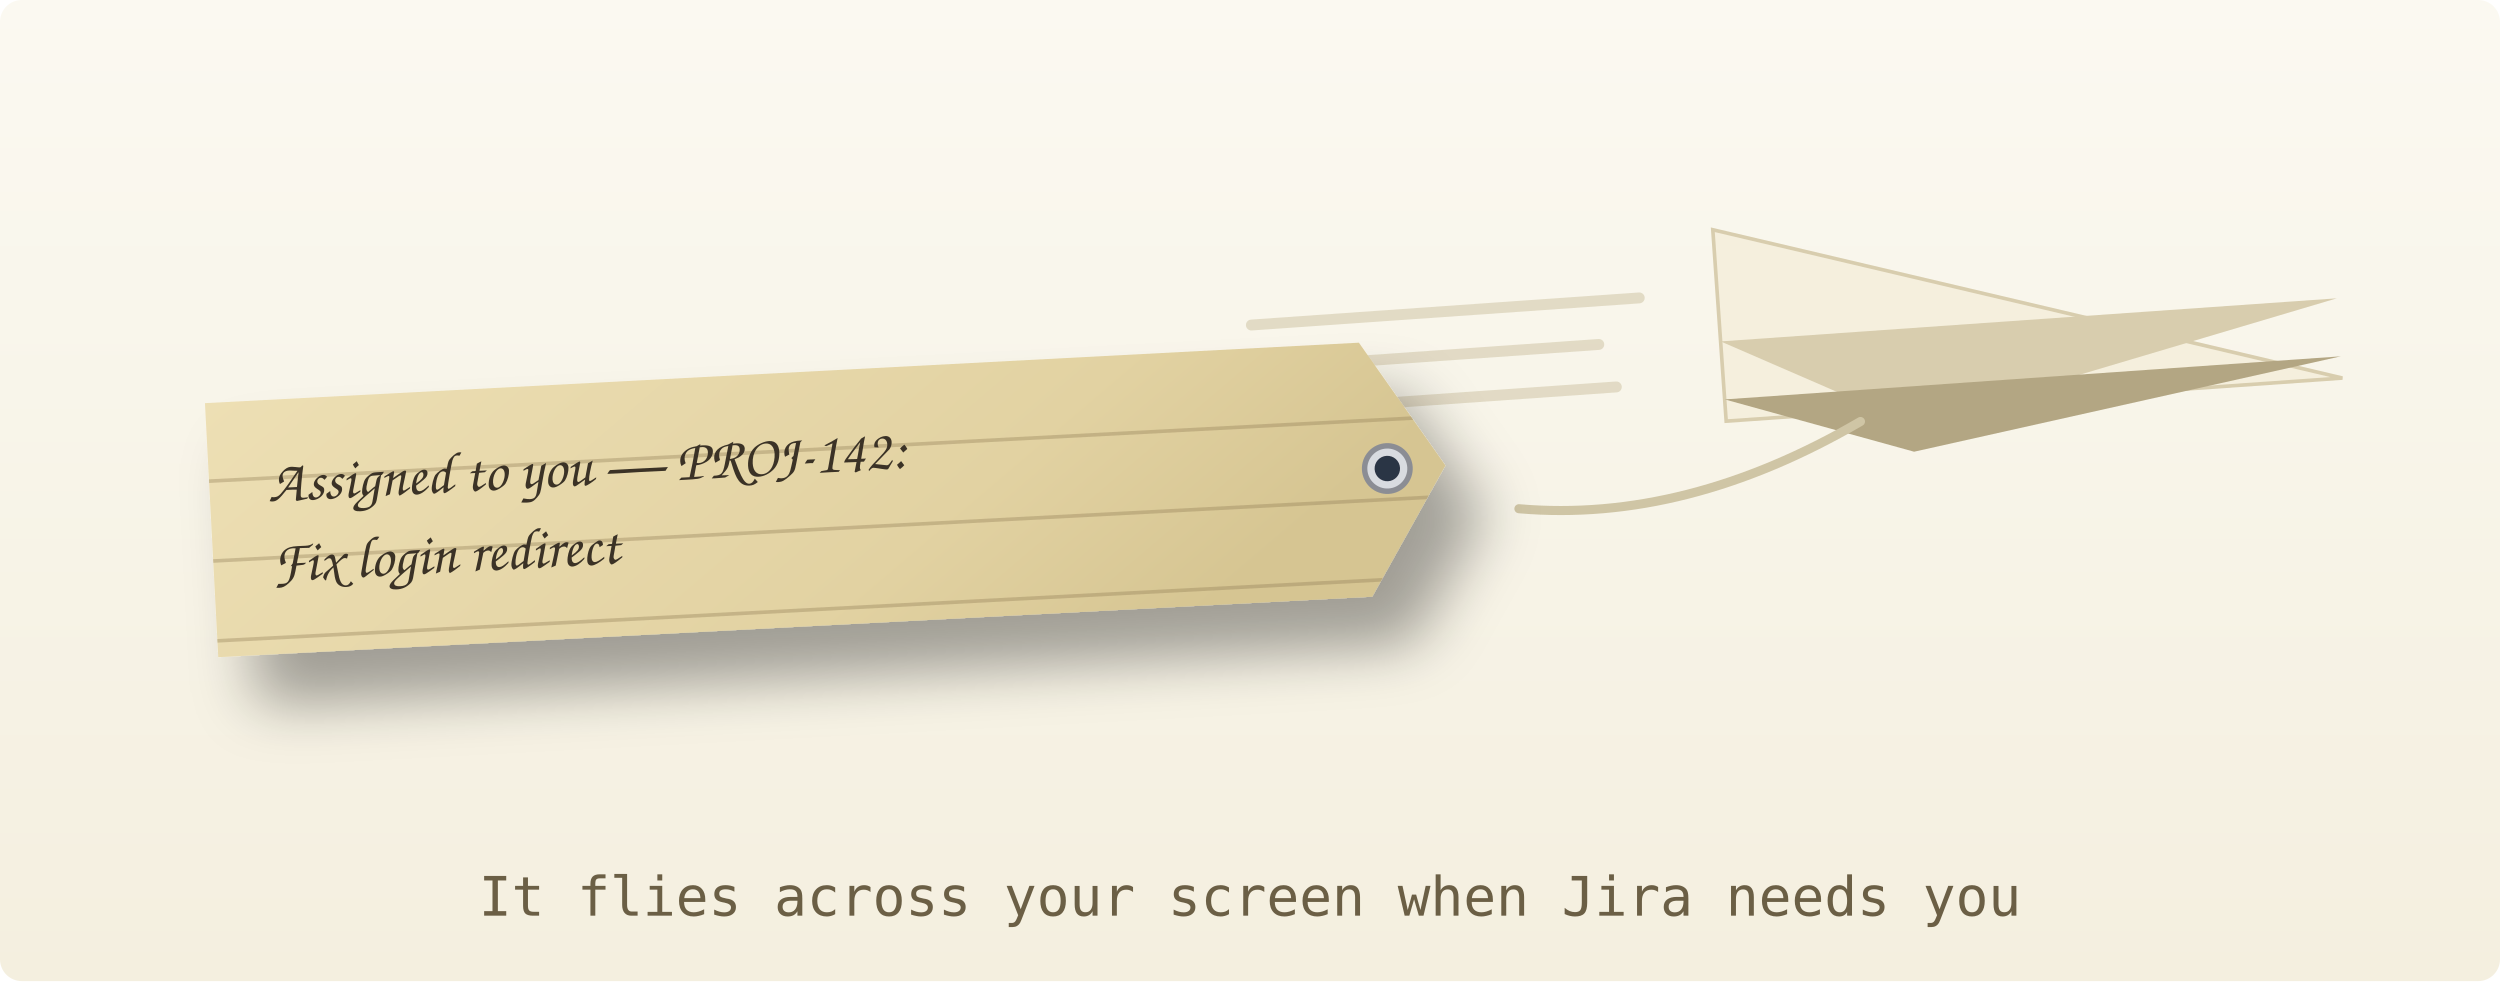
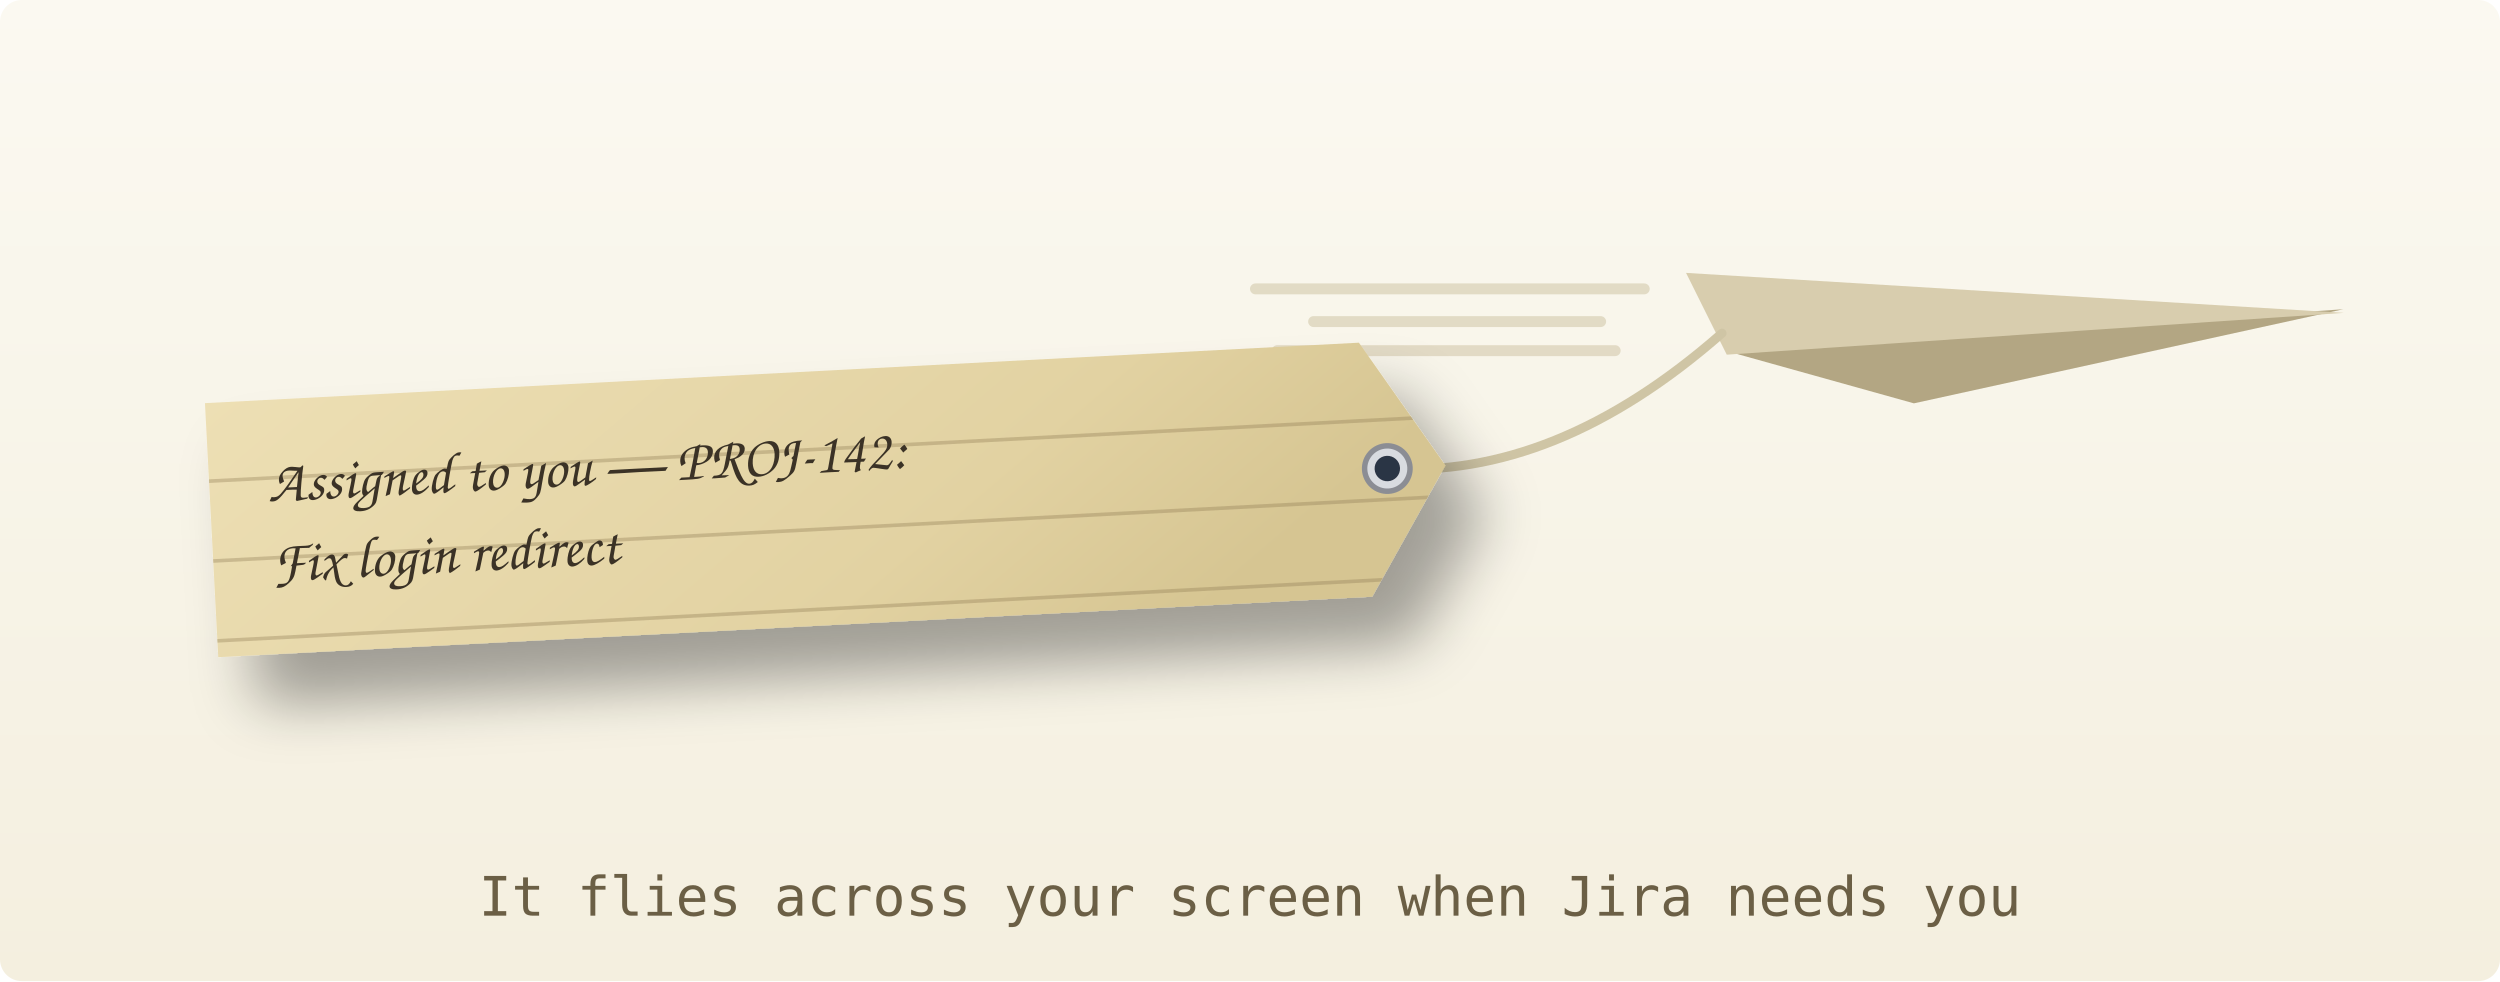
<svg xmlns="http://www.w3.org/2000/svg" width="688" height="270" viewBox="0 0 688 270" role="img" aria-label="A cream paper glider tows a big manila cargo tag reading: Assigned to you, PROJ-142: Fix login redirect. Tagline: It flies across your screen when Jira needs you.">
  <defs>
    <linearGradient id="sky" x1="0" y1="0" x2="0" y2="1">
      <stop offset="0" stop-color="#fbf9f1" />
      <stop offset="1" stop-color="#f4efdf" />
    </linearGradient>
    <linearGradient id="manila" x1="0" y1="0" x2="1" y2="0.27">
      <stop offset="0" stop-color="#eddfb4" />
      <stop offset="0.7" stop-color="#e2d2a2" />
      <stop offset="1" stop-color="#d6c592" />
    </linearGradient>
    <filter id="tagshadow" x="-20%" y="-20%" width="150%" height="170%">
      <feDropShadow dx="10" dy="14" stdDeviation="8" flood-color="#000000" flood-opacity="0.35" />
    </filter>
    <clipPath id="tagclip">
      <polygon points="0,0 318,0 340,35 318,70 0,70" />
    </clipPath>
  </defs>
  <rect x="0" y="0" width="688" height="270" rx="6" fill="url(#sky)" />
  <g transform="translate(24,44)">
-     <g transform="translate(450,14) rotate(-4 85 40)">
+     <g transform="translate(450,-4)">
      <g fill="#cfc5a5" opacity="0.55">
-         <rect x="-130" y="15" width="110" height="3" rx="1.5" />
-         <rect x="-114" y="27" width="82" height="3" rx="1.5" />
-         <rect x="-124" y="39" width="96" height="3" rx="1.5" />
+         <rect x="-130" y="38" width="110" height="3" rx="1.5" />
+         <rect x="-114" y="47" width="82" height="3" rx="1.5" />
+         <rect x="-124" y="55" width="96" height="3" rx="1.5" />
      </g>
-       <polygon points="170,52 0,-0.8 0,52" fill="#f5efdd" stroke="#d8cdae" stroke-width="1" />
-       <polygon points="170,30 0,30 51,56.5" fill="#d8cdae" />
-       <polygon points="170,46 0,46 51,64" fill="#b3a683" />
+       <polygon points="171.0,46.1 9.7,55.0 1.2,57.6" fill="#f5efdd" />
+       <polygon points="170.9,45.1 1.1,56.6 52.7,71.0" fill="#b3a683" />
+       <polygon points="171.0,46.1 -10.0,35.1 1.2,57.6" fill="#d8cdae" />
    </g>
-     <path d="M488,72 Q440,100 394,96" fill="none" stroke="#cfc5a5" stroke-width="2.5" stroke-linecap="round" />
+     <path d="M449.9,47.7 Q404,88 357.8,84.9" fill="none" stroke="#cfc5a5" stroke-width="2.5" stroke-linecap="round" />
    <g transform="translate(34,58) rotate(-3 170 35)" filter="url(#tagshadow)">
      <polygon points="0,0 318,0 340,35 318,70 0,70" fill="url(#manila)" />
      <g clip-path="url(#tagclip)" stroke="#8c7850" stroke-opacity="0.35" stroke-width="1">
        <line x1="0" y1="21.5" x2="340" y2="21.5" />
        <line x1="0" y1="43.5" x2="340" y2="43.5" />
        <line x1="0" y1="65.5" x2="340" y2="65.5" />
      </g>
      <g font-family="'Marker Felt','Bradley Hand','Comic Sans MS',cursive" font-size="16" fill="#3a3226">
        <text x="16" y="28">Assigned to you — PROJ-142:</text>
        <text x="16" y="50">Fix login redirect</text>
      </g>
      <circle cx="324" cy="35" r="7" fill="#8b8d94" />
      <circle cx="324" cy="35" r="5.5" fill="#d8dbe0" />
      <circle cx="324" cy="35" r="3.5" fill="#2c3444" />
    </g>
  </g>
  <text x="344" y="252" text-anchor="middle" font-family="ui-monospace,Menlo,Consolas,monospace" font-size="15" fill="#6b5f45">It flies across your screen when Jira needs you</text>
</svg>
